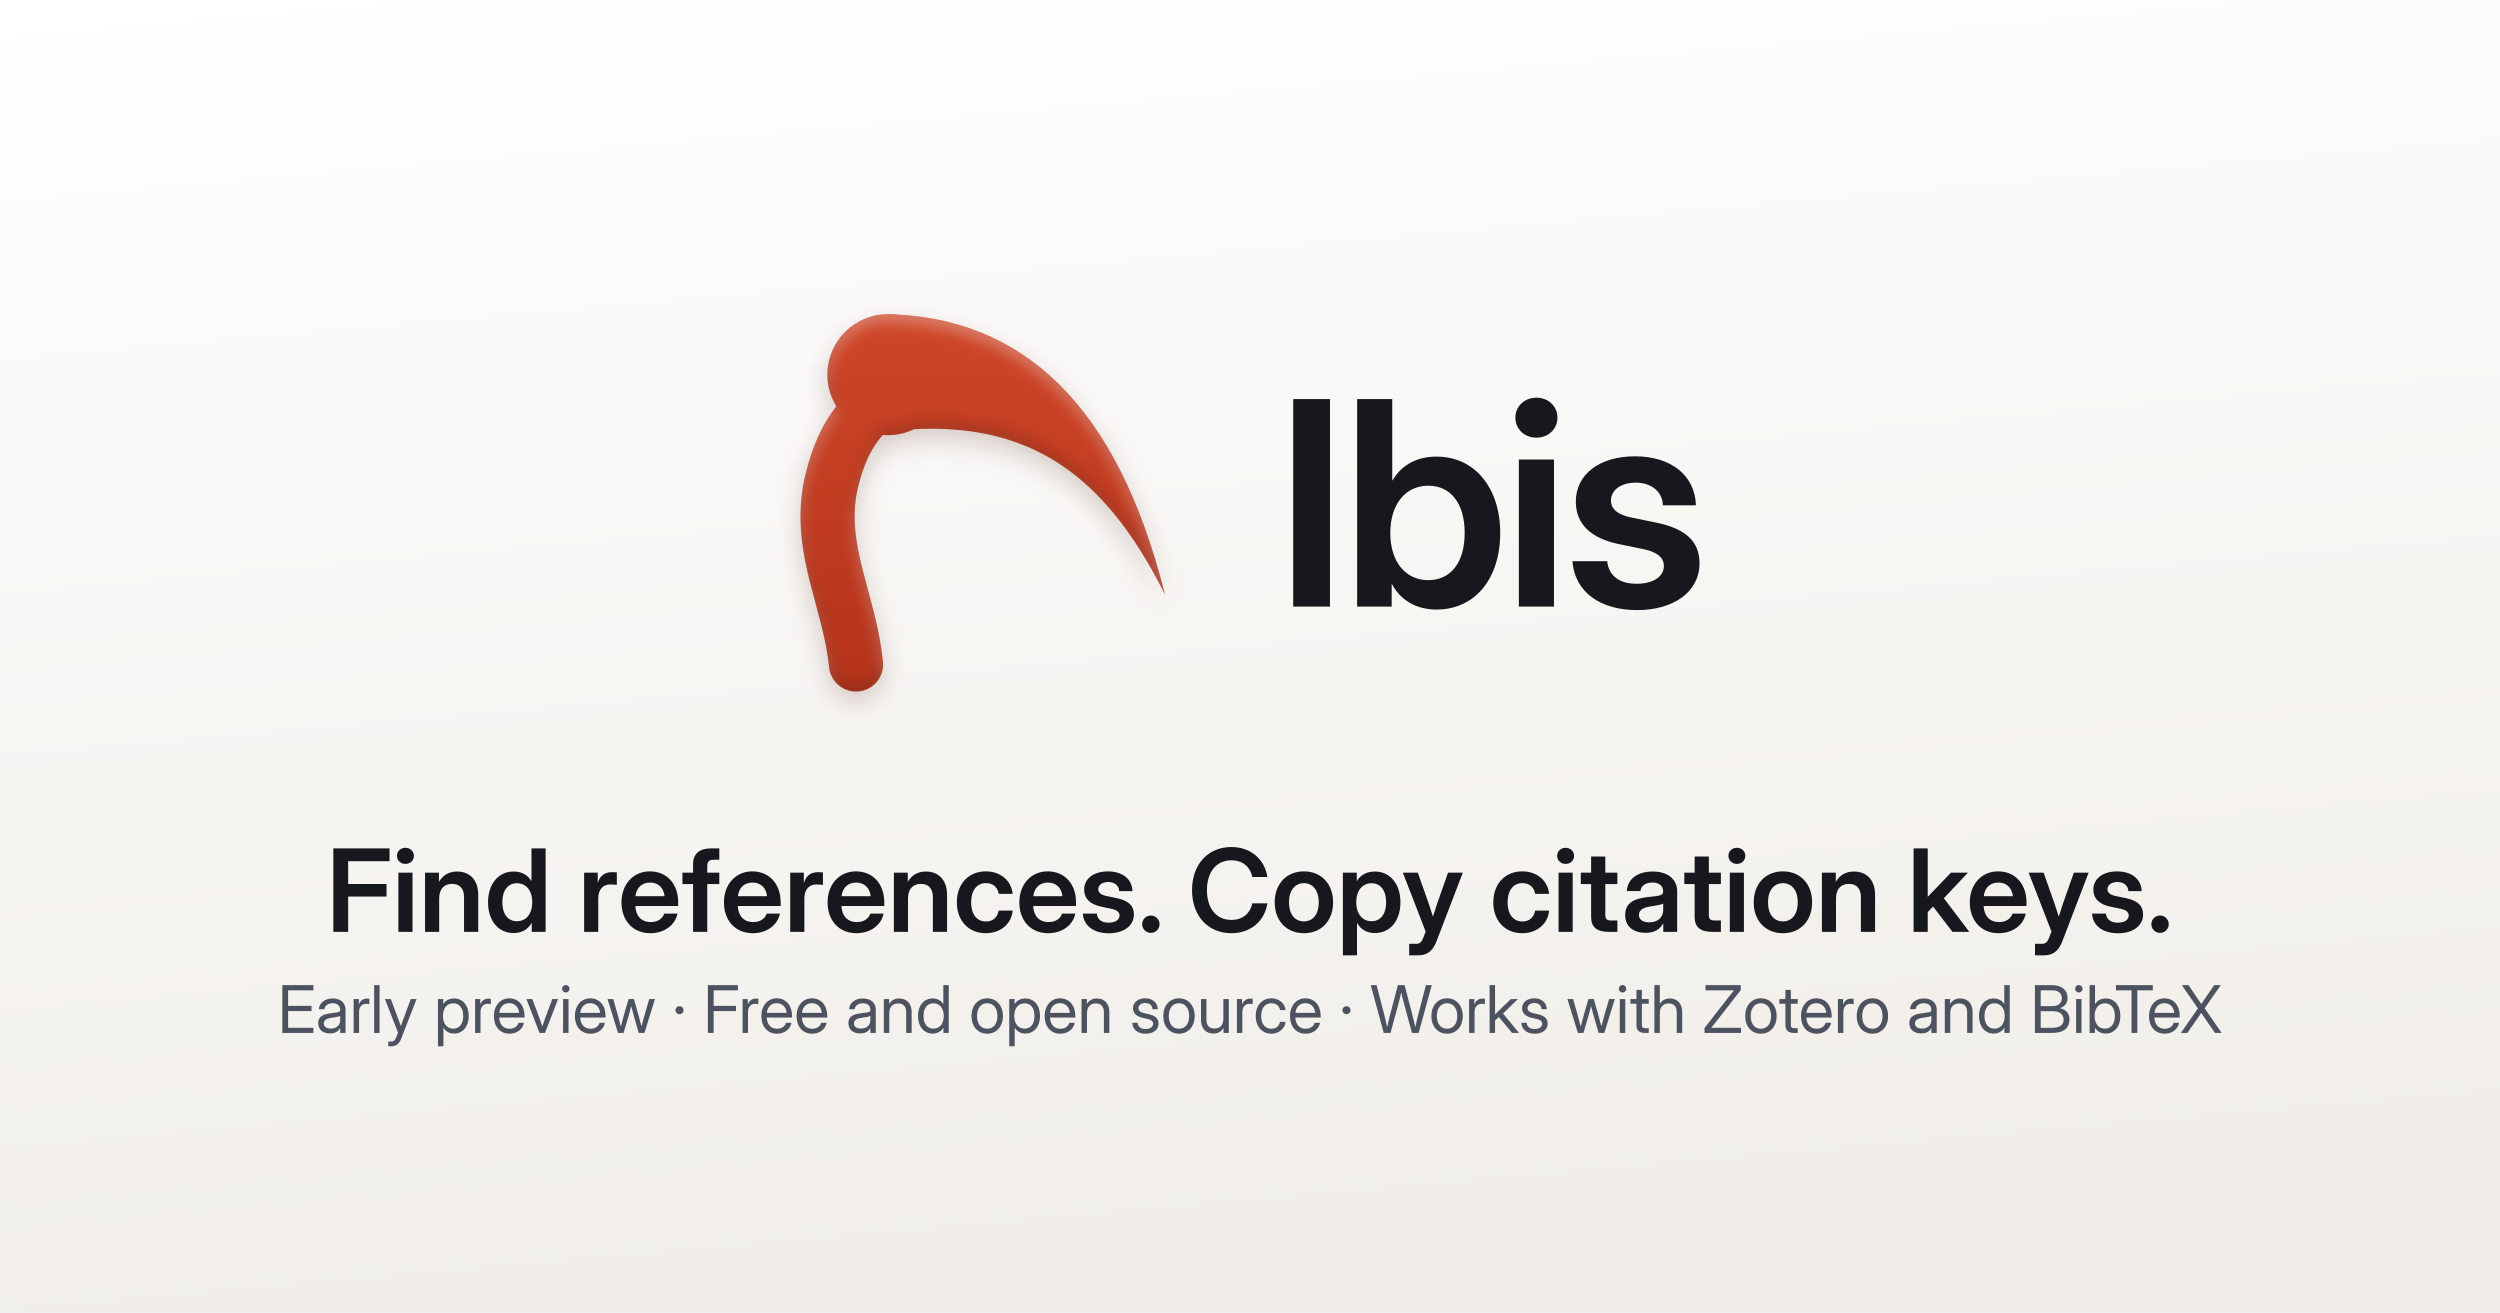
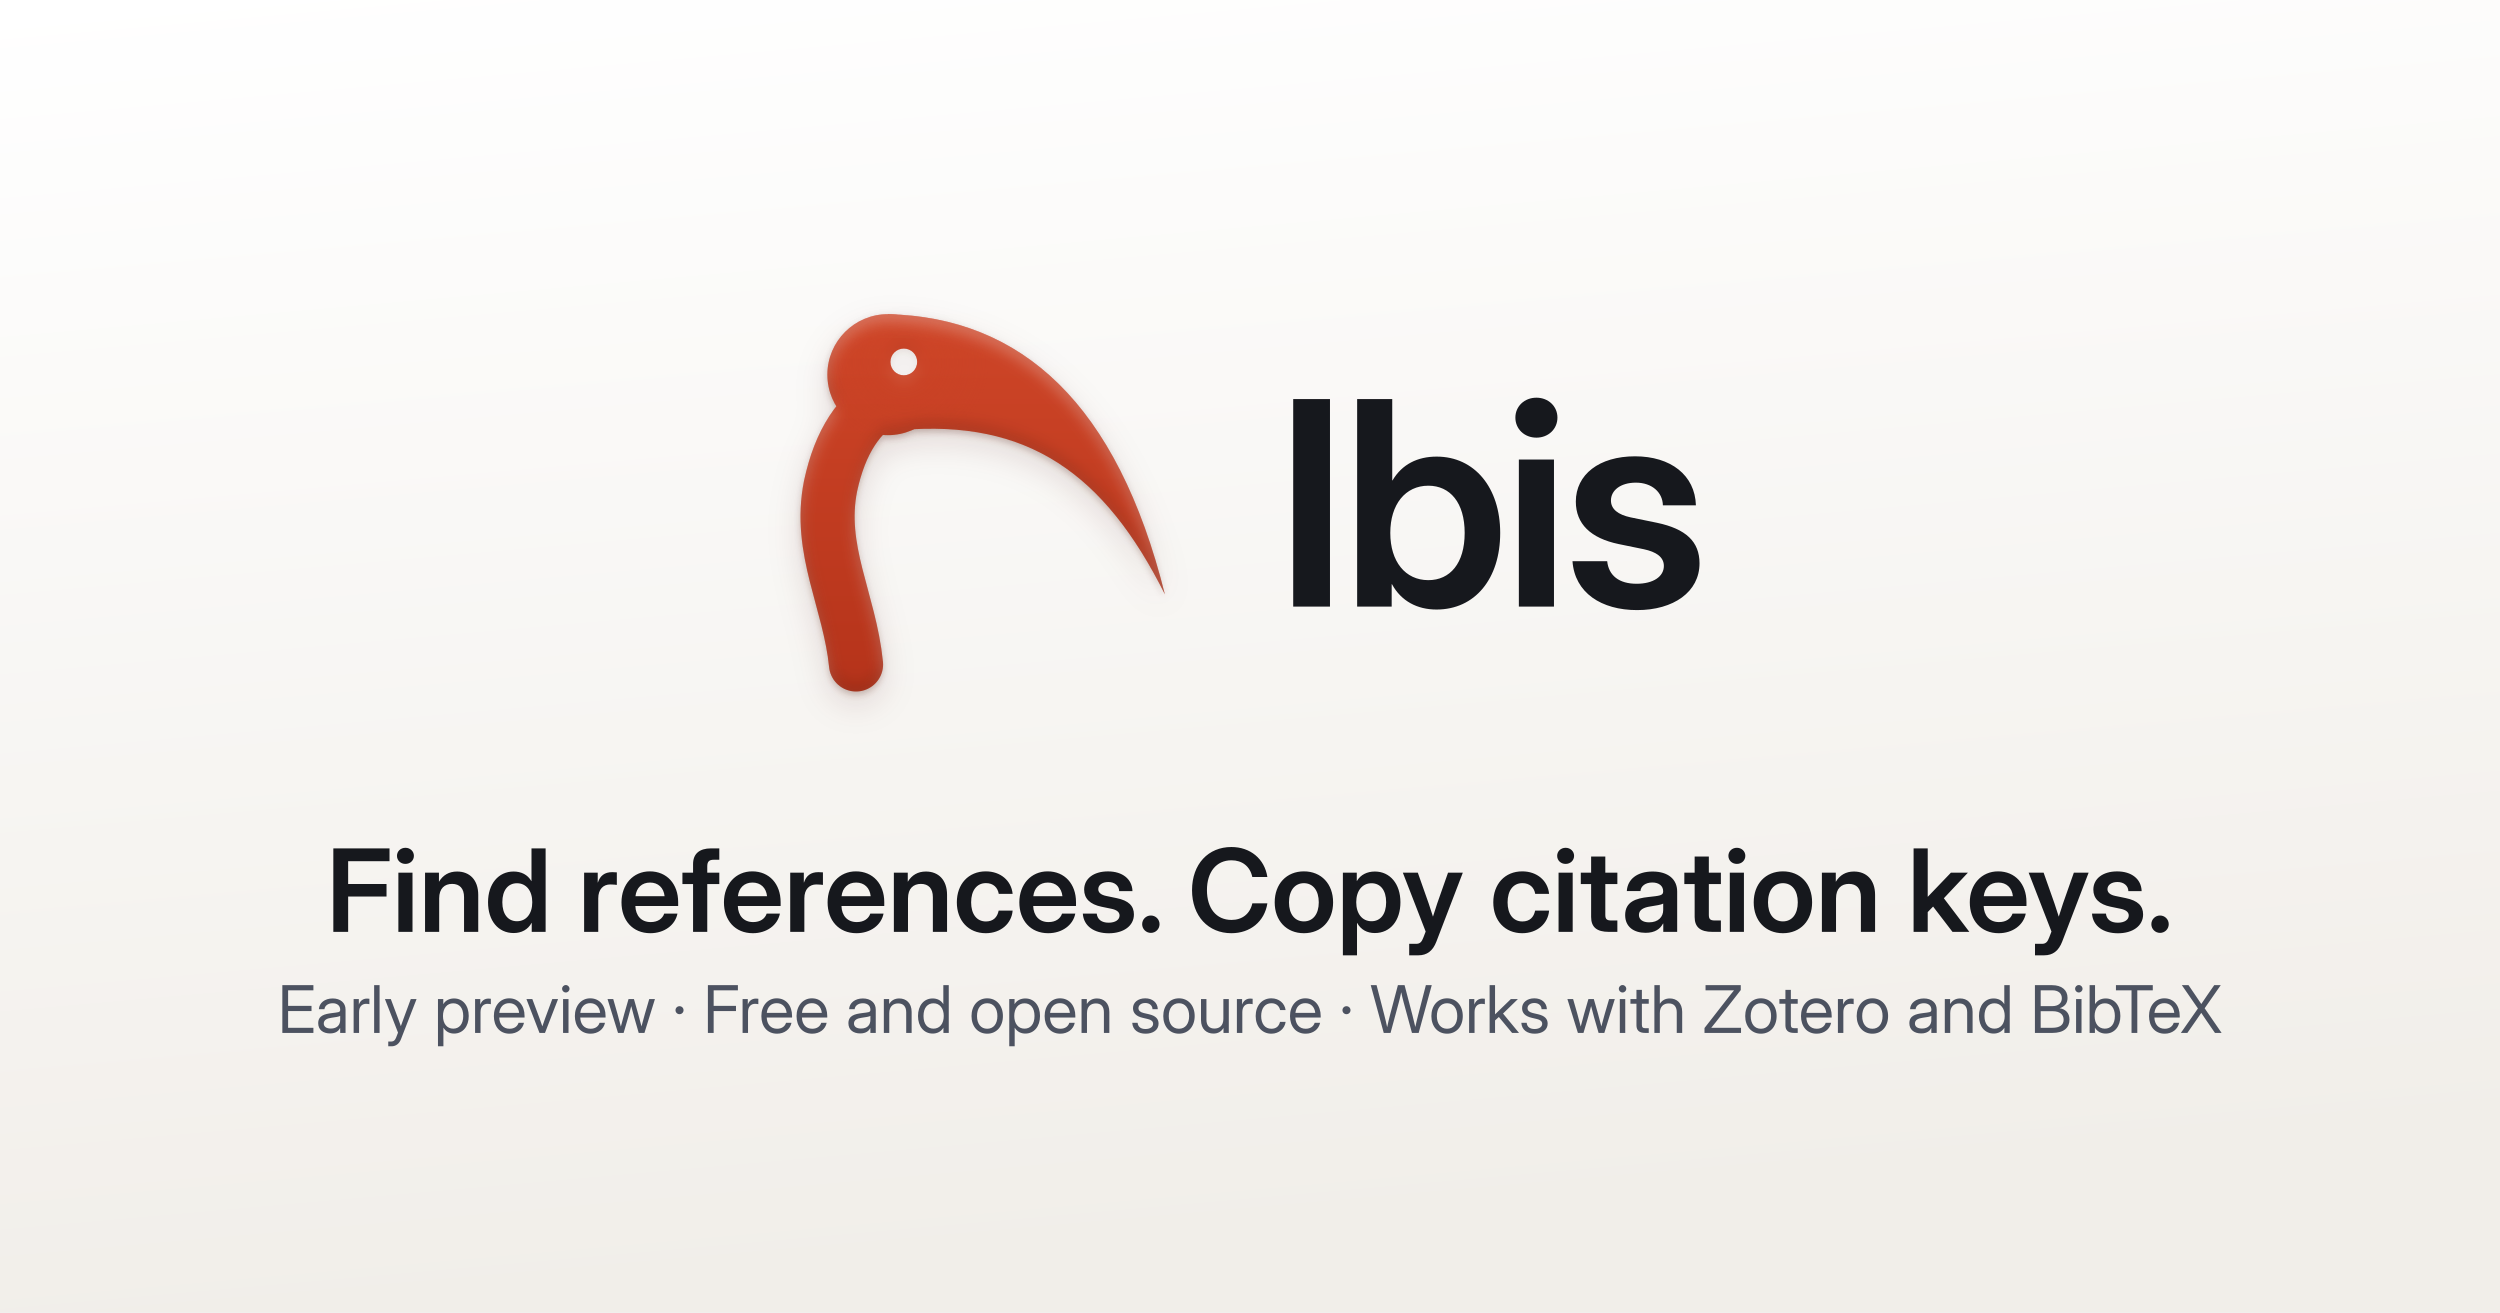
<svg xmlns="http://www.w3.org/2000/svg" width="1200" height="630" viewBox="0 0 1200 630">
  <defs>
    <linearGradient id="ogbg" x1="0" y1="0" x2="0.17" y2="1">
      <stop offset="0" stop-color="#FFFFFF" />
      <stop offset="1" stop-color="#F1EEE9" />
    </linearGradient>
    <linearGradient id="ogg" gradientUnits="userSpaceOnUse" x1="0" y1="24.0" x2="0" y2="84.25">
      <stop offset="0" stop-color="#CF4628" />
      <stop offset="1" stop-color="#B5331A" />
    </linearGradient>
-     <filter id="ogf" filterUnits="userSpaceOnUse" x="19.275" y="17" width="73.225" height="76.85" color-interpolation-filters="sRGB">
+     <filter id="ogf" filterUnits="userSpaceOnUse" x="16.875" y="14.6" width="78.025" height="82.05" color-interpolation-filters="sRGB">
      <feGaussianBlur in="SourceAlpha" stdDeviation="1.1" result="b" />
      <feOffset in="b" dy="1.3" result="bd" />
      <feComposite in="SourceAlpha" in2="bd" operator="out" result="top" />
-       <feFlood flood-color="#fff" flood-opacity="0.3" />
+       <feFlood flood-color="#fff" flood-opacity="0.24" />
      <feComposite in2="top" operator="in" result="hl" />
      <feOffset in="b" dy="-1.3" result="bu" />
      <feComposite in="SourceAlpha" in2="bu" operator="out" result="bot" />
-       <feFlood flood-color="#000" flood-opacity="0.16" />
+       <feFlood flood-color="#000" flood-opacity="0.12" />
      <feComposite in2="bot" operator="in" result="sh" />
-       <feGaussianBlur in="SourceAlpha" stdDeviation="2.0" result="db" />
-       <feOffset in="db" dy="1.6" result="do" />
-       <feFlood flood-color="#4A0F04" flood-opacity="0.2" />
+       <feGaussianBlur in="SourceAlpha" stdDeviation="0.5" result="cb" />
+       <feOffset in="cb" dy="0.5" result="co" />
+       <feFlood flood-color="#4A0F04" flood-opacity="0.22" />
+       <feComposite in2="co" operator="in" result="contact" />
+       <feGaussianBlur in="SourceAlpha" stdDeviation="2.6" result="db" />
+       <feOffset in="db" dy="2.0" result="do" />
+       <feFlood flood-color="#4A0F04" flood-opacity="0.13" />
      <feComposite in2="do" operator="in" result="drop" />
      <feMerge>
        <feMergeNode in="drop" />
+         <feMergeNode in="contact" />
        <feMergeNode in="SourceGraphic" />
        <feMergeNode in="hl" />
        <feMergeNode in="sh" />
      </feMerge>
    </filter>
+     <mask id="oge" maskUnits="userSpaceOnUse" x="16.875" y="14.6" width="78.025" height="82.05">
+       <rect x="16.875" y="14.6" width="78.025" height="82.05" fill="#fff" />
+       <circle cx="43.5" cy="32.5" r="2.1" fill="#000" />
+     </mask>
+     <radialGradient id="ogr" gradientUnits="userSpaceOnUse" cx="43.5" cy="32.5" r="13.44">
+       <stop offset="0.3" stop-color="#fff" />
+       <stop offset="1" stop-color="#000" />
+     </radialGradient>
+     <mask id="ogs" maskUnits="userSpaceOnUse" x="30.06" y="19.06" width="26.88" height="26.88">
+       <circle cx="43.5" cy="32.5" r="13.44" fill="url(#ogr)" />
+     </mask>
  </defs>
  <rect width="1200" height="630" rx="0" fill="url(#ogbg)" />
  <g transform="translate(359.77 126.35) scale(1.81125)">
    <g transform="translate(-32.534 -28.694) scale(1.68776)">
-       <g filter="url(#ogf)">
-         <path d="M36 80C35 70 30 62 32 52 33.5 45 36.5 40.5 41 38" fill="none" stroke="url(#ogg)" stroke-width="8.5" stroke-linecap="round" />
-         <path d="M41 25C62 25.5 77 39 84.5 69 75 50 63 41.5 43 43.2z" fill="url(#ogg)" />
-         <circle cx="41" cy="34.5" r="9.5" fill="url(#ogg)" />
+       <g mask="url(#oge)">
+         <g filter="url(#ogf)">
+           <path d="M36 80C35 70 30 62 32 52 33.5 45 36.5 40.5 41 38" fill="none" stroke="url(#ogg)" stroke-width="8.5" stroke-linecap="round" />
+           <path d="M41 25C62 25.5 77 39 84.5 69 75 50 63 41.5 43 43.2z" fill="url(#ogg)" />
+           <circle cx="41" cy="34.5" r="9.5" fill="url(#ogg)" />
+         </g>
+       </g>
+       <g class="eyeshade" mask="url(#ogs)" opacity="0.35">
+         <g filter="url(#ogf)">
+           <g mask="url(#oge)">
+             <path d="M36 80C35 70 30 62 32 52 33.5 45 36.5 40.5 41 38" fill="none" stroke="url(#ogg)" stroke-width="8.5" stroke-linecap="round" />
+             <path d="M41 25C62 25.5 77 39 84.5 69 75 50 63 41.5 43 43.2z" fill="url(#ogg)" />
+             <circle cx="41" cy="34.5" r="9.5" fill="url(#ogg)" />
+           </g>
+         </g>
      </g>
    </g>
    <g transform="translate(139.505 91.000) scale(0.55)">
      <g>
        <path d="M26.04 -100H8.32V0H26.04ZM77.39 1.41C95.91 1.41 108.06 -13.42 108.06 -35.5C108.06 -57.32 95.71 -72.28 77.45 -72.28C68.26 -72.28 60.74 -68.59 56.18 -60.81H56.04V-100H39.13V0H55.77V-10.81H55.91C60.34 -2.62 68.12 1.41 77.39 1.41ZM73.43 -12.75C62.35 -12.75 55.1 -21.68 55.1 -35.5C55.1 -49.26 62.35 -58.26 73.43 -58.26C83.9 -58.26 90.94 -50.13 90.94 -35.5C90.94 -20.81 83.9 -12.75 73.43 -12.75ZM117.05 0H133.97V-70.87H117.05ZM125.51 -81.41C131.28 -81.41 135.64 -85.57 135.64 -91.07C135.64 -96.51 131.28 -100.67 125.51 -100.67C119.74 -100.67 115.37 -96.51 115.37 -91.07C115.37 -85.57 119.74 -81.41 125.51 -81.41ZM174.03 1.68C191.55 1.68 204.1 -7.05 204.1 -20.87C204.1 -31.28 197.59 -37.45 183.57 -40.4L170.81 -43.02C164.91 -44.3 161.42 -46.91 161.42 -51.14C161.42 -55.97 165.98 -59.73 173.43 -59.73C181.15 -59.73 186.32 -55.1 186.45 -48.79H202.36C201.95 -63.36 190.21 -72.42 173.03 -72.42C155.71 -72.42 144.5 -63.62 144.5 -50.6C144.5 -39.87 151.62 -32.95 165.18 -30.13L177.26 -27.65C183.23 -26.38 186.92 -23.89 186.92 -19.6C186.92 -14.56 181.95 -11.01 173.77 -11.01C165.31 -11.01 160.34 -14.97 159.61 -21.88H142.89C143.97 -6.64 156.79 1.68 174.03 1.68Z" fill="#16181D" />
      </g>
    </g>
  </g>
  <text font-family="Inter Display, Inter, sans-serif" text-anchor="middle" x="600" y="447.3" font-size="55.1" font-weight="600" fill="#16181D">Find references. Copy citation keys.</text>
  <text font-family="Inter Display, Inter, sans-serif" text-anchor="middle" x="600" y="495.8" font-size="31.5" fill="#4C5260">Early preview · Free and open source · Works with Zotero and BibTeX</text>
</svg>
